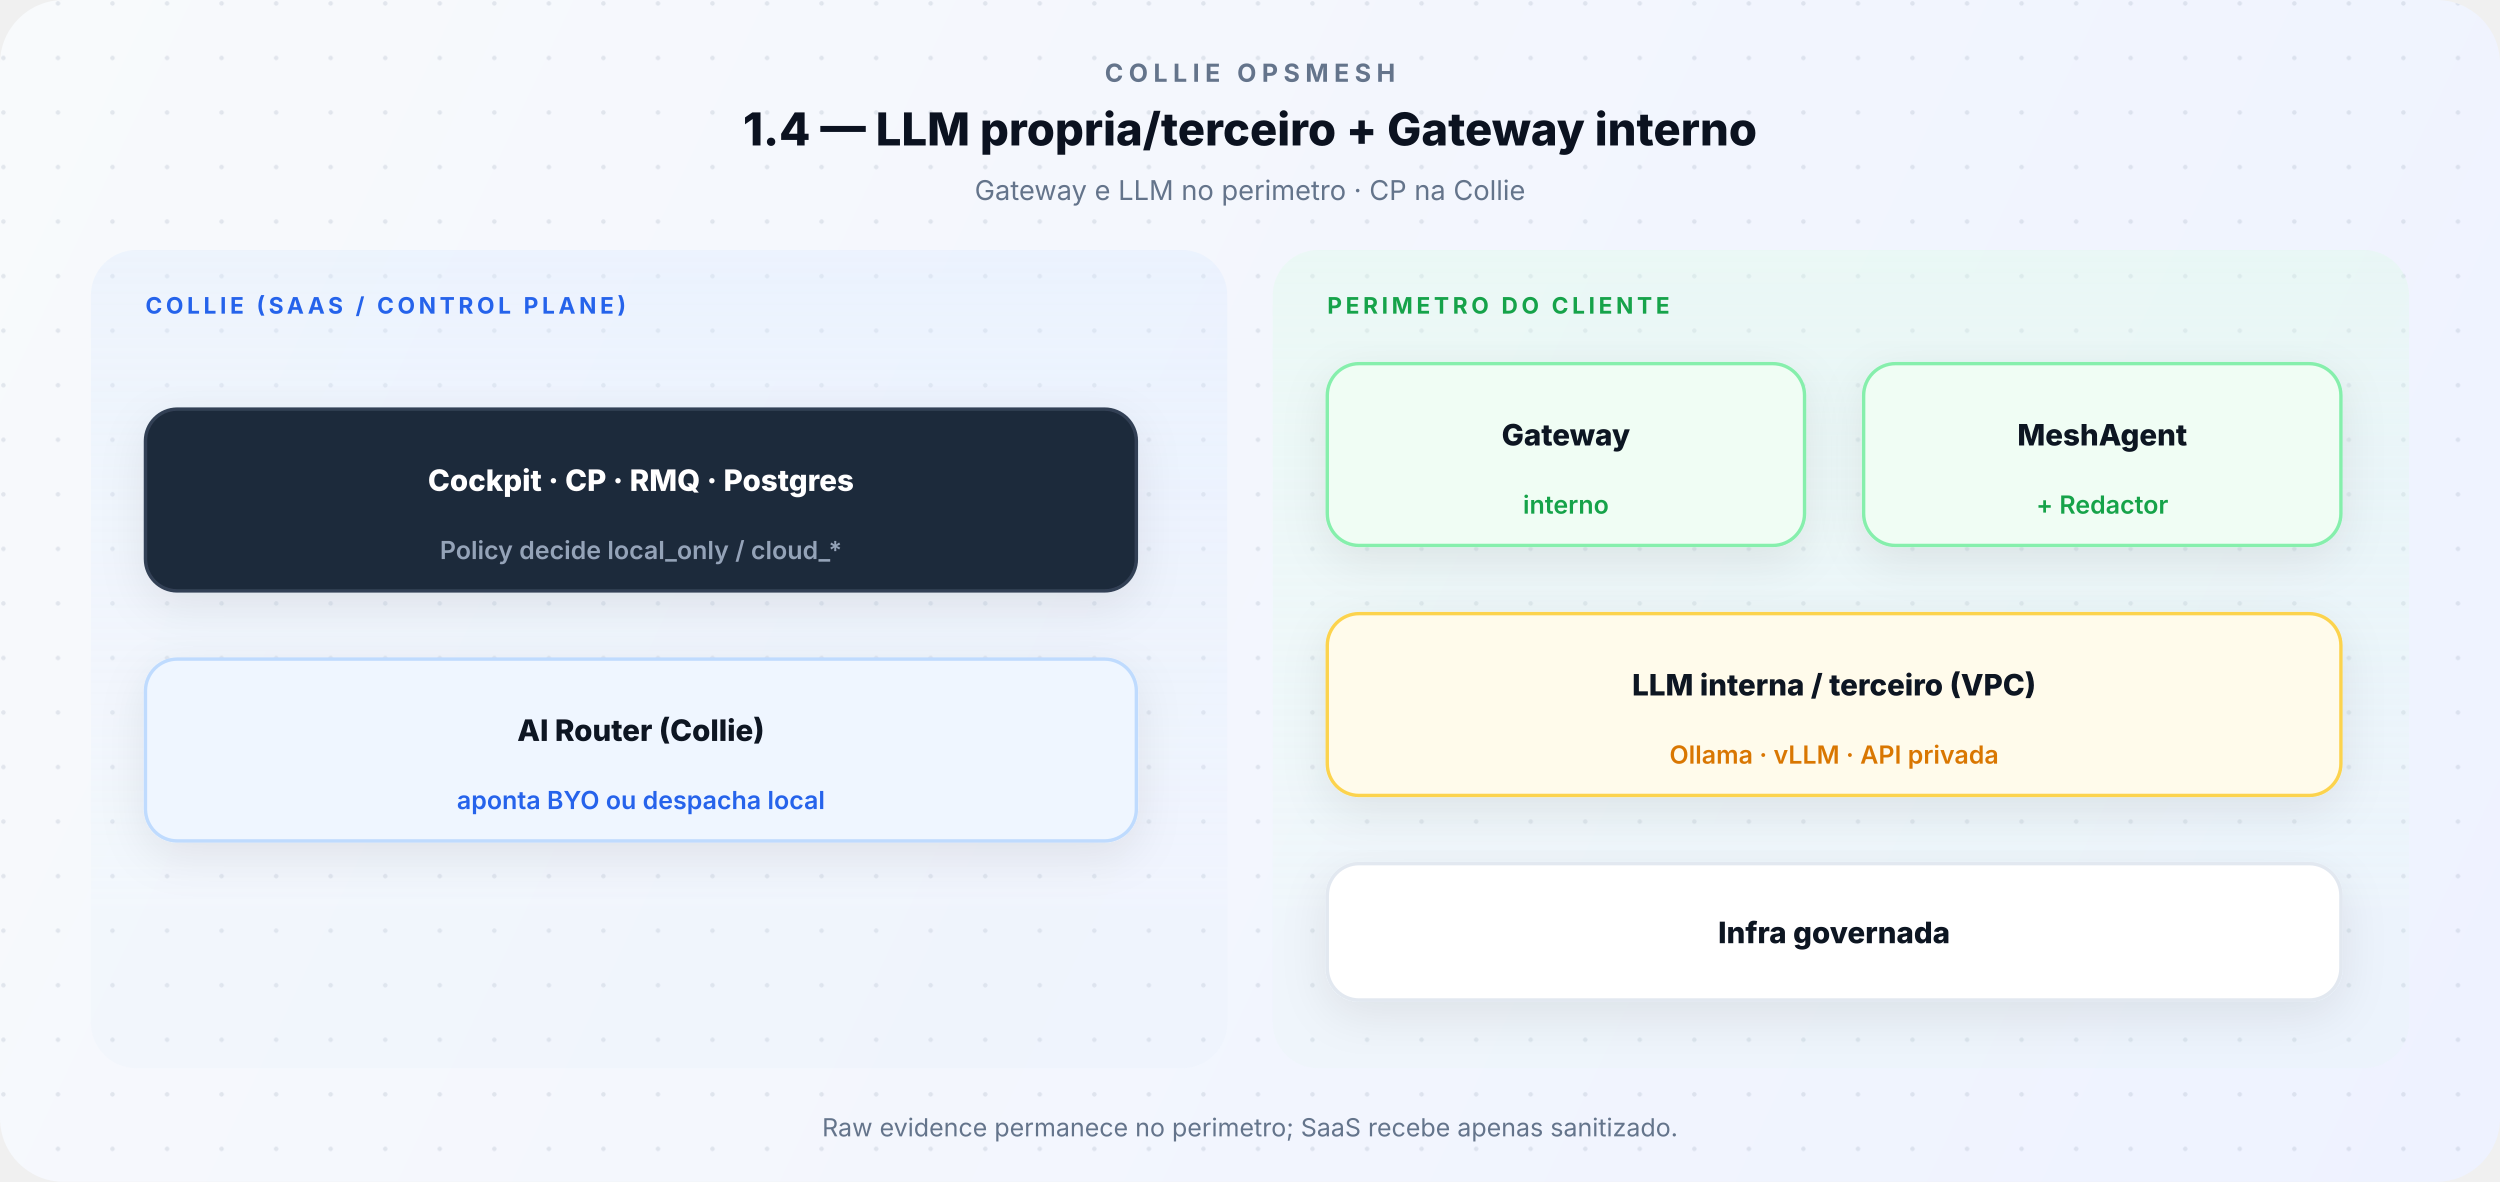
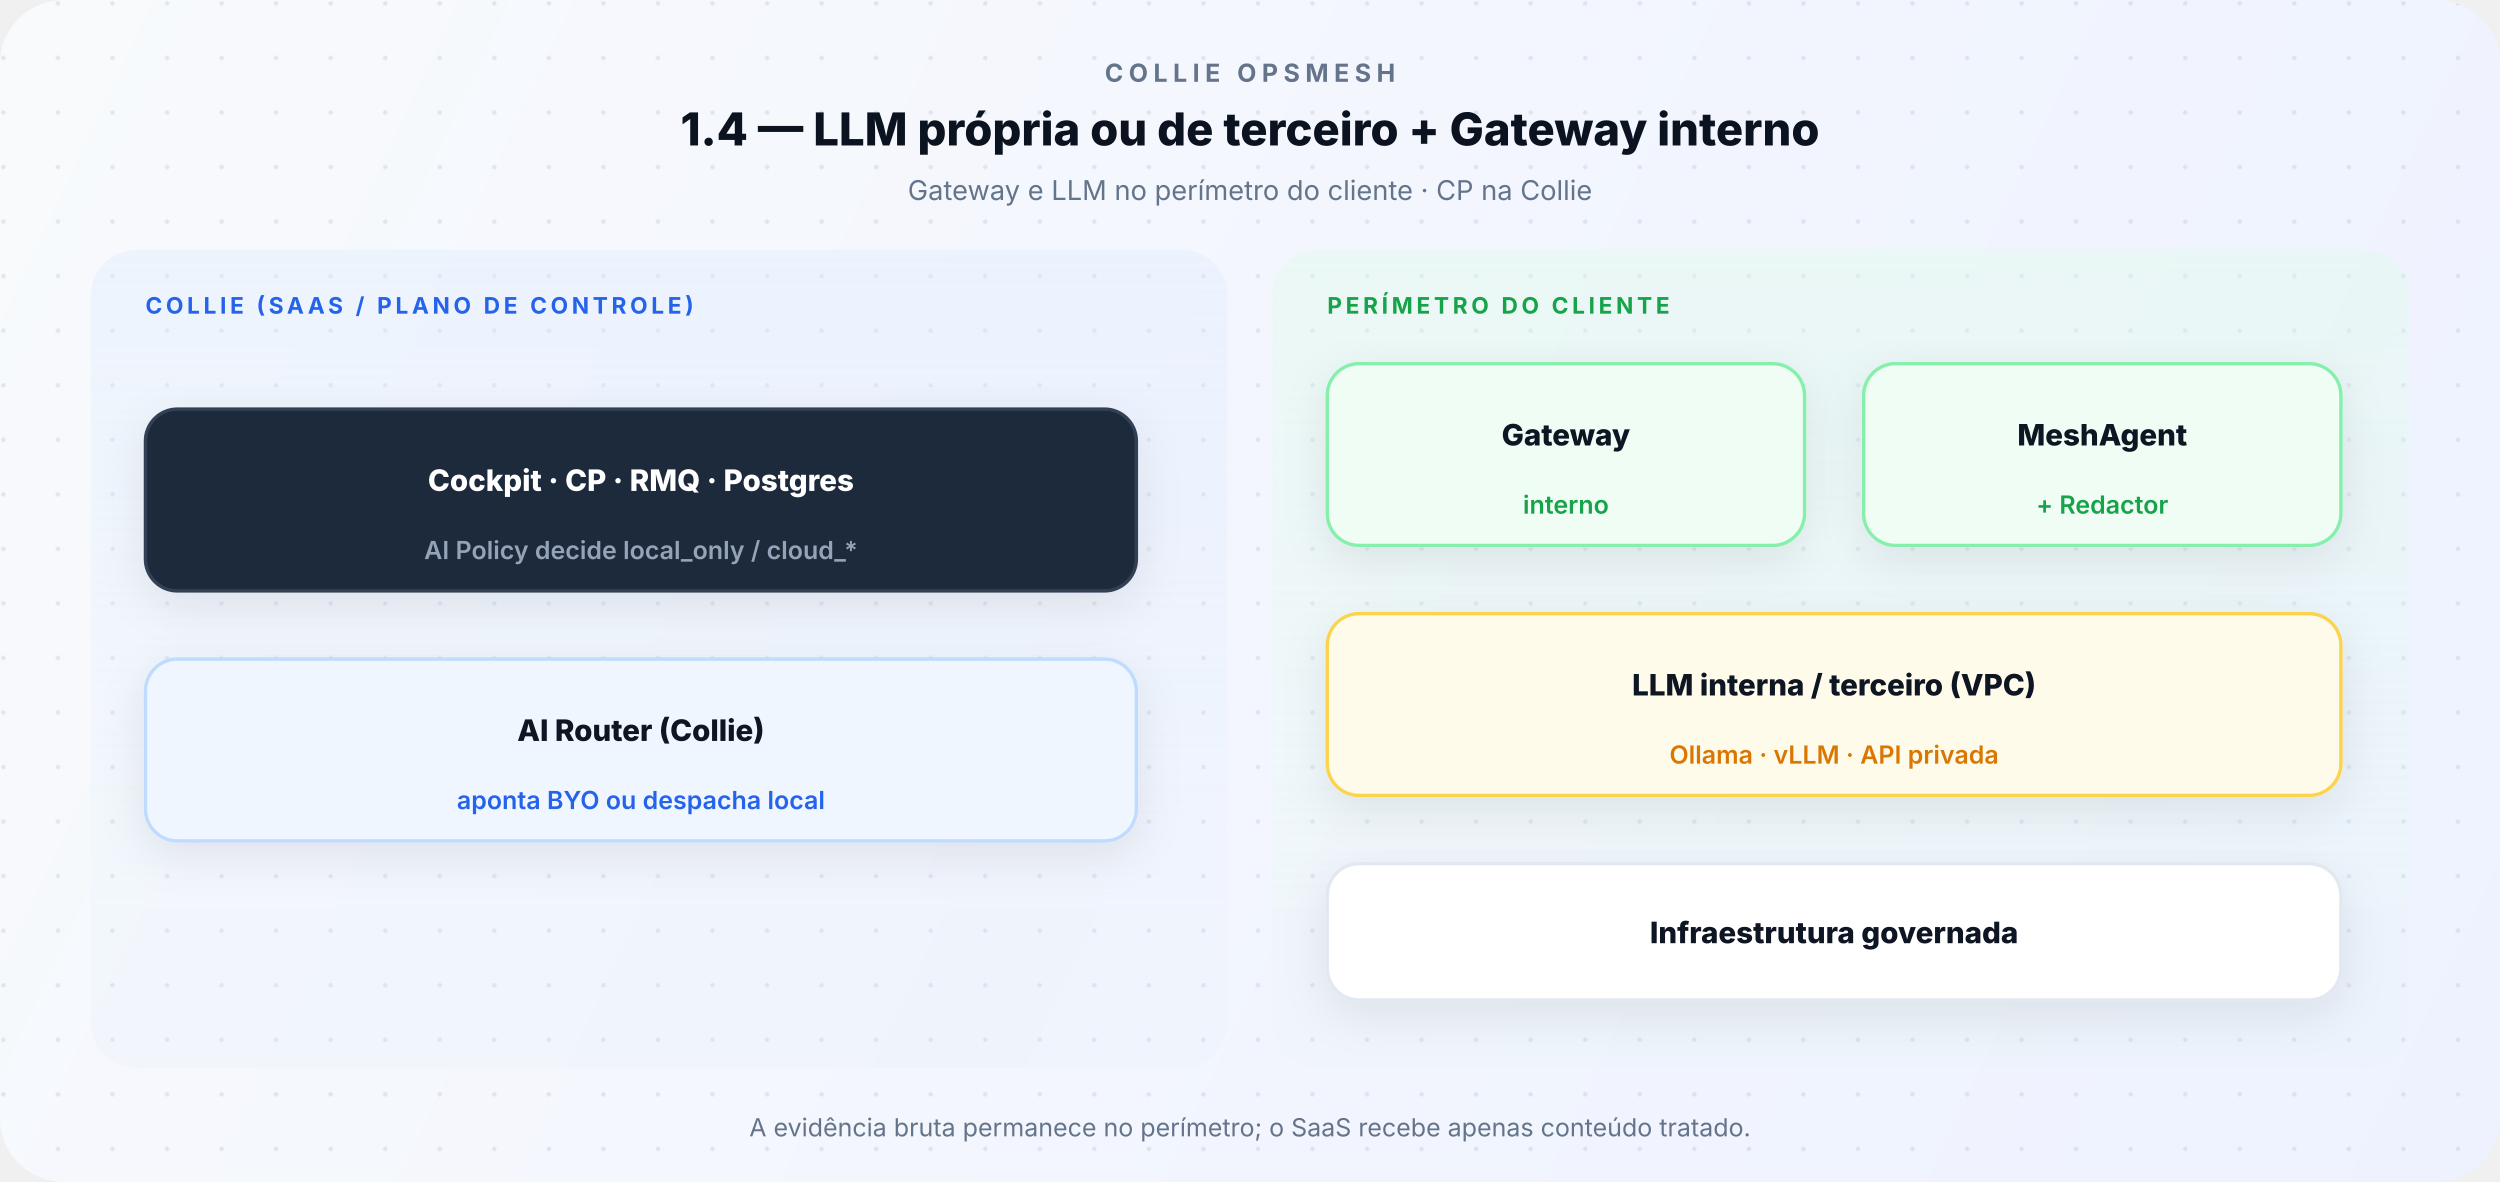
<svg xmlns="http://www.w3.org/2000/svg" width="1100" height="520" viewBox="0 0 1100 520" fill="none" role="img" aria-labelledby="t d">
  <defs>
    <linearGradient id="bg" x1="0" y1="0" x2="1100" y2="520" gradientUnits="userSpaceOnUse">
      <stop offset="0%" stop-color="#F8FAFC" />
      <stop offset="100%" stop-color="#EEF2FF" />
    </linearGradient>
    <linearGradient id="cpGrad" x1="0" y1="0" x2="500" y2="200" gradientUnits="userSpaceOnUse">
      <stop offset="0%" stop-color="#141B2D" />
      <stop offset="100%" stop-color="#0B1220" />
    </linearGradient>
    <linearGradient id="zoneCollie" x1="0" y1="0" x2="0" y2="400" gradientUnits="userSpaceOnUse">
      <stop offset="0%" stop-color="#DBEAFE" stop-opacity="0.45" />
      <stop offset="100%" stop-color="#DBEAFE" stop-opacity="0.12" />
    </linearGradient>
    <linearGradient id="zoneClient" x1="0" y1="0" x2="0" y2="400" gradientUnits="userSpaceOnUse">
      <stop offset="0%" stop-color="#DCFCE7" stop-opacity="0.45" />
      <stop offset="100%" stop-color="#DCFCE7" stop-opacity="0.12" />
    </linearGradient>
    <filter id="sh" x="-20%" y="-20%" width="140%" height="160%">
      <feDropShadow dx="0" dy="6" stdDeviation="10" flood-color="#0B1220" flood-opacity="0.08" />
    </filter>
    <marker id="arrB" markerWidth="8" markerHeight="8" refX="6" refY="3" orient="auto">
      <path d="M0 0l6 3-6 3" fill="none" stroke="#2563EB" stroke-width="1.5" />
    </marker>
    <marker id="arrG" markerWidth="8" markerHeight="8" refX="6" refY="3" orient="auto">
      <path d="M0 0l6 3-6 3" fill="none" stroke="#16A34A" stroke-width="1.5" />
    </marker>
    <pattern id="dots" width="24" height="24" patternUnits="userSpaceOnUse">
      <circle cx="1.5" cy="1.5" r="1" fill="#94A3B8" opacity="0.22" />
    </pattern>
  </defs>
  <rect width="1100" height="520" rx="28" fill="url(#bg)" />
  <rect width="1100" height="520" rx="28" fill="url(#dots)" />
  <text x="550.0" y="36" font-family="Inter,Arial,sans-serif" font-size="11" font-weight="700" fill="#64748B" text-anchor="middle" letter-spacing="2.4">COLLIE OPSMESH</text>
-   <text x="550.0" y="64" font-family="Inter,Arial,sans-serif" font-size="20" font-weight="800" fill="#0B1220" text-anchor="middle">1.4 — LLM propria/terceiro + Gateway interno</text>
-   <text x="550.0" y="88" font-family="Inter,Arial,sans-serif" font-size="12" fill="#64748B" text-anchor="middle">Gateway e LLM no perimetro · CP na Collie</text>
+   <text x="550.0" y="64" font-family="Inter,Arial,sans-serif" font-size="20" font-weight="800" fill="#0B1220" text-anchor="middle">1.4 — LLM própria ou de terceiro + Gateway interno</text>
+   <text x="550.0" y="88" font-family="Inter,Arial,sans-serif" font-size="12" fill="#64748B" text-anchor="middle">Gateway e LLM no perímetro do cliente · CP na Collie</text>
  <rect x="40" y="110" width="500" height="360" rx="20" fill="url(#zoneCollie)" />
  <rect x="560" y="110" width="500" height="360" rx="20" fill="url(#zoneClient)" />
-   <text x="64" y="138" font-family="Inter,Arial,sans-serif" font-size="10" font-weight="700" fill="#2563EB" letter-spacing="1.6">COLLIE (SAAS / CONTROL PLANE)</text>
-   <text x="584" y="138" font-family="Inter,Arial,sans-serif" font-size="10" font-weight="700" fill="#16A34A" letter-spacing="1.6">PERIMETRO DO CLIENTE</text>
+   <text x="64" y="138" font-family="Inter,Arial,sans-serif" font-size="10" font-weight="700" fill="#2563EB" letter-spacing="1.6">COLLIE (SAAS / PLANO DE CONTROLE)</text>
+   <text x="584" y="138" font-family="Inter,Arial,sans-serif" font-size="10" font-weight="700" fill="#16A34A" letter-spacing="1.6">PERÍMETRO DO CLIENTE</text>
  <g filter="url(#sh)" font-family="Inter,Arial,sans-serif">
    <rect x="64" y="180" width="436" height="80" rx="14" fill="#1E293B" stroke="#334155" stroke-width="1.5" />
    <text x="282.0" y="216.0" font-size="13" font-weight="800" fill="#FFFFFF" text-anchor="middle">Cockpit · CP · RMQ · Postgres</text>
-     <text x="282.0" y="246" font-size="11" font-weight="600" fill="#94A3B8" text-anchor="middle">Policy decide local_only / cloud_*</text>
+     <text x="282.0" y="246" font-size="11" font-weight="600" fill="#94A3B8" text-anchor="middle">AI Policy decide local_only / cloud_*</text>
  </g>
  <g filter="url(#sh)" font-family="Inter,Arial,sans-serif">
    <rect x="64" y="290" width="436" height="80" rx="14" fill="#EFF6FF" stroke="#BFDBFE" stroke-width="1.5" />
    <text x="282.0" y="326.0" font-size="13" font-weight="800" fill="#0B1220" text-anchor="middle">AI Router (Collie)</text>
    <text x="282.0" y="356" font-size="11" font-weight="600" fill="#2563EB" text-anchor="middle">aponta BYO ou despacha local</text>
  </g>
  <g filter="url(#sh)" font-family="Inter,Arial,sans-serif">
    <rect x="584" y="160" width="210" height="80" rx="14" fill="#F0FDF4" stroke="#86EFAC" stroke-width="1.5" />
    <text x="689.0" y="196.0" font-size="13" font-weight="800" fill="#0B1220" text-anchor="middle">Gateway</text>
    <text x="689.0" y="226" font-size="11" font-weight="600" fill="#16A34A" text-anchor="middle">interno</text>
  </g>
  <g filter="url(#sh)" font-family="Inter,Arial,sans-serif">
    <rect x="820" y="160" width="210" height="80" rx="14" fill="#F0FDF4" stroke="#86EFAC" stroke-width="1.5" />
    <text x="925.0" y="196.0" font-size="13" font-weight="800" fill="#0B1220" text-anchor="middle">MeshAgent</text>
    <text x="925.0" y="226" font-size="11" font-weight="600" fill="#16A34A" text-anchor="middle">+ Redactor</text>
  </g>
  <g filter="url(#sh)" font-family="Inter,Arial,sans-serif">
    <rect x="584" y="270" width="446" height="80" rx="14" fill="#FFFBEB" stroke="#FCD34D" stroke-width="1.5" />
    <text x="807.0" y="306.0" font-size="13" font-weight="800" fill="#0B1220" text-anchor="middle">LLM interna / terceiro (VPC)</text>
    <text x="807.0" y="336" font-size="11" font-weight="600" fill="#D97706" text-anchor="middle">Ollama · vLLM · API privada</text>
  </g>
  <g filter="url(#sh)" font-family="Inter,Arial,sans-serif">
    <rect x="584" y="380" width="446" height="60" rx="14" fill="#FFFFFF" stroke="#E2E8F0" stroke-width="1.5" />
-     <text x="807.0" y="415.0" font-size="13" font-weight="800" fill="#0B1220" text-anchor="middle">Infra governada</text>
+     <text x="807.0" y="415.0" font-size="13" font-weight="800" fill="#0B1220" text-anchor="middle">Infraestrutura governada</text>
  </g>
-   <text x="550" y="500" font-family="Inter,Arial,sans-serif" font-size="11" fill="#64748B" text-anchor="middle">Raw evidence permanece no perimetro; SaaS recebe apenas sanitizado.</text>
+   <text x="550" y="500" font-family="Inter,Arial,sans-serif" font-size="11" fill="#64748B" text-anchor="middle">A evidência bruta permanece no perímetro; o SaaS recebe apenas conteúdo tratado.</text>
</svg>
